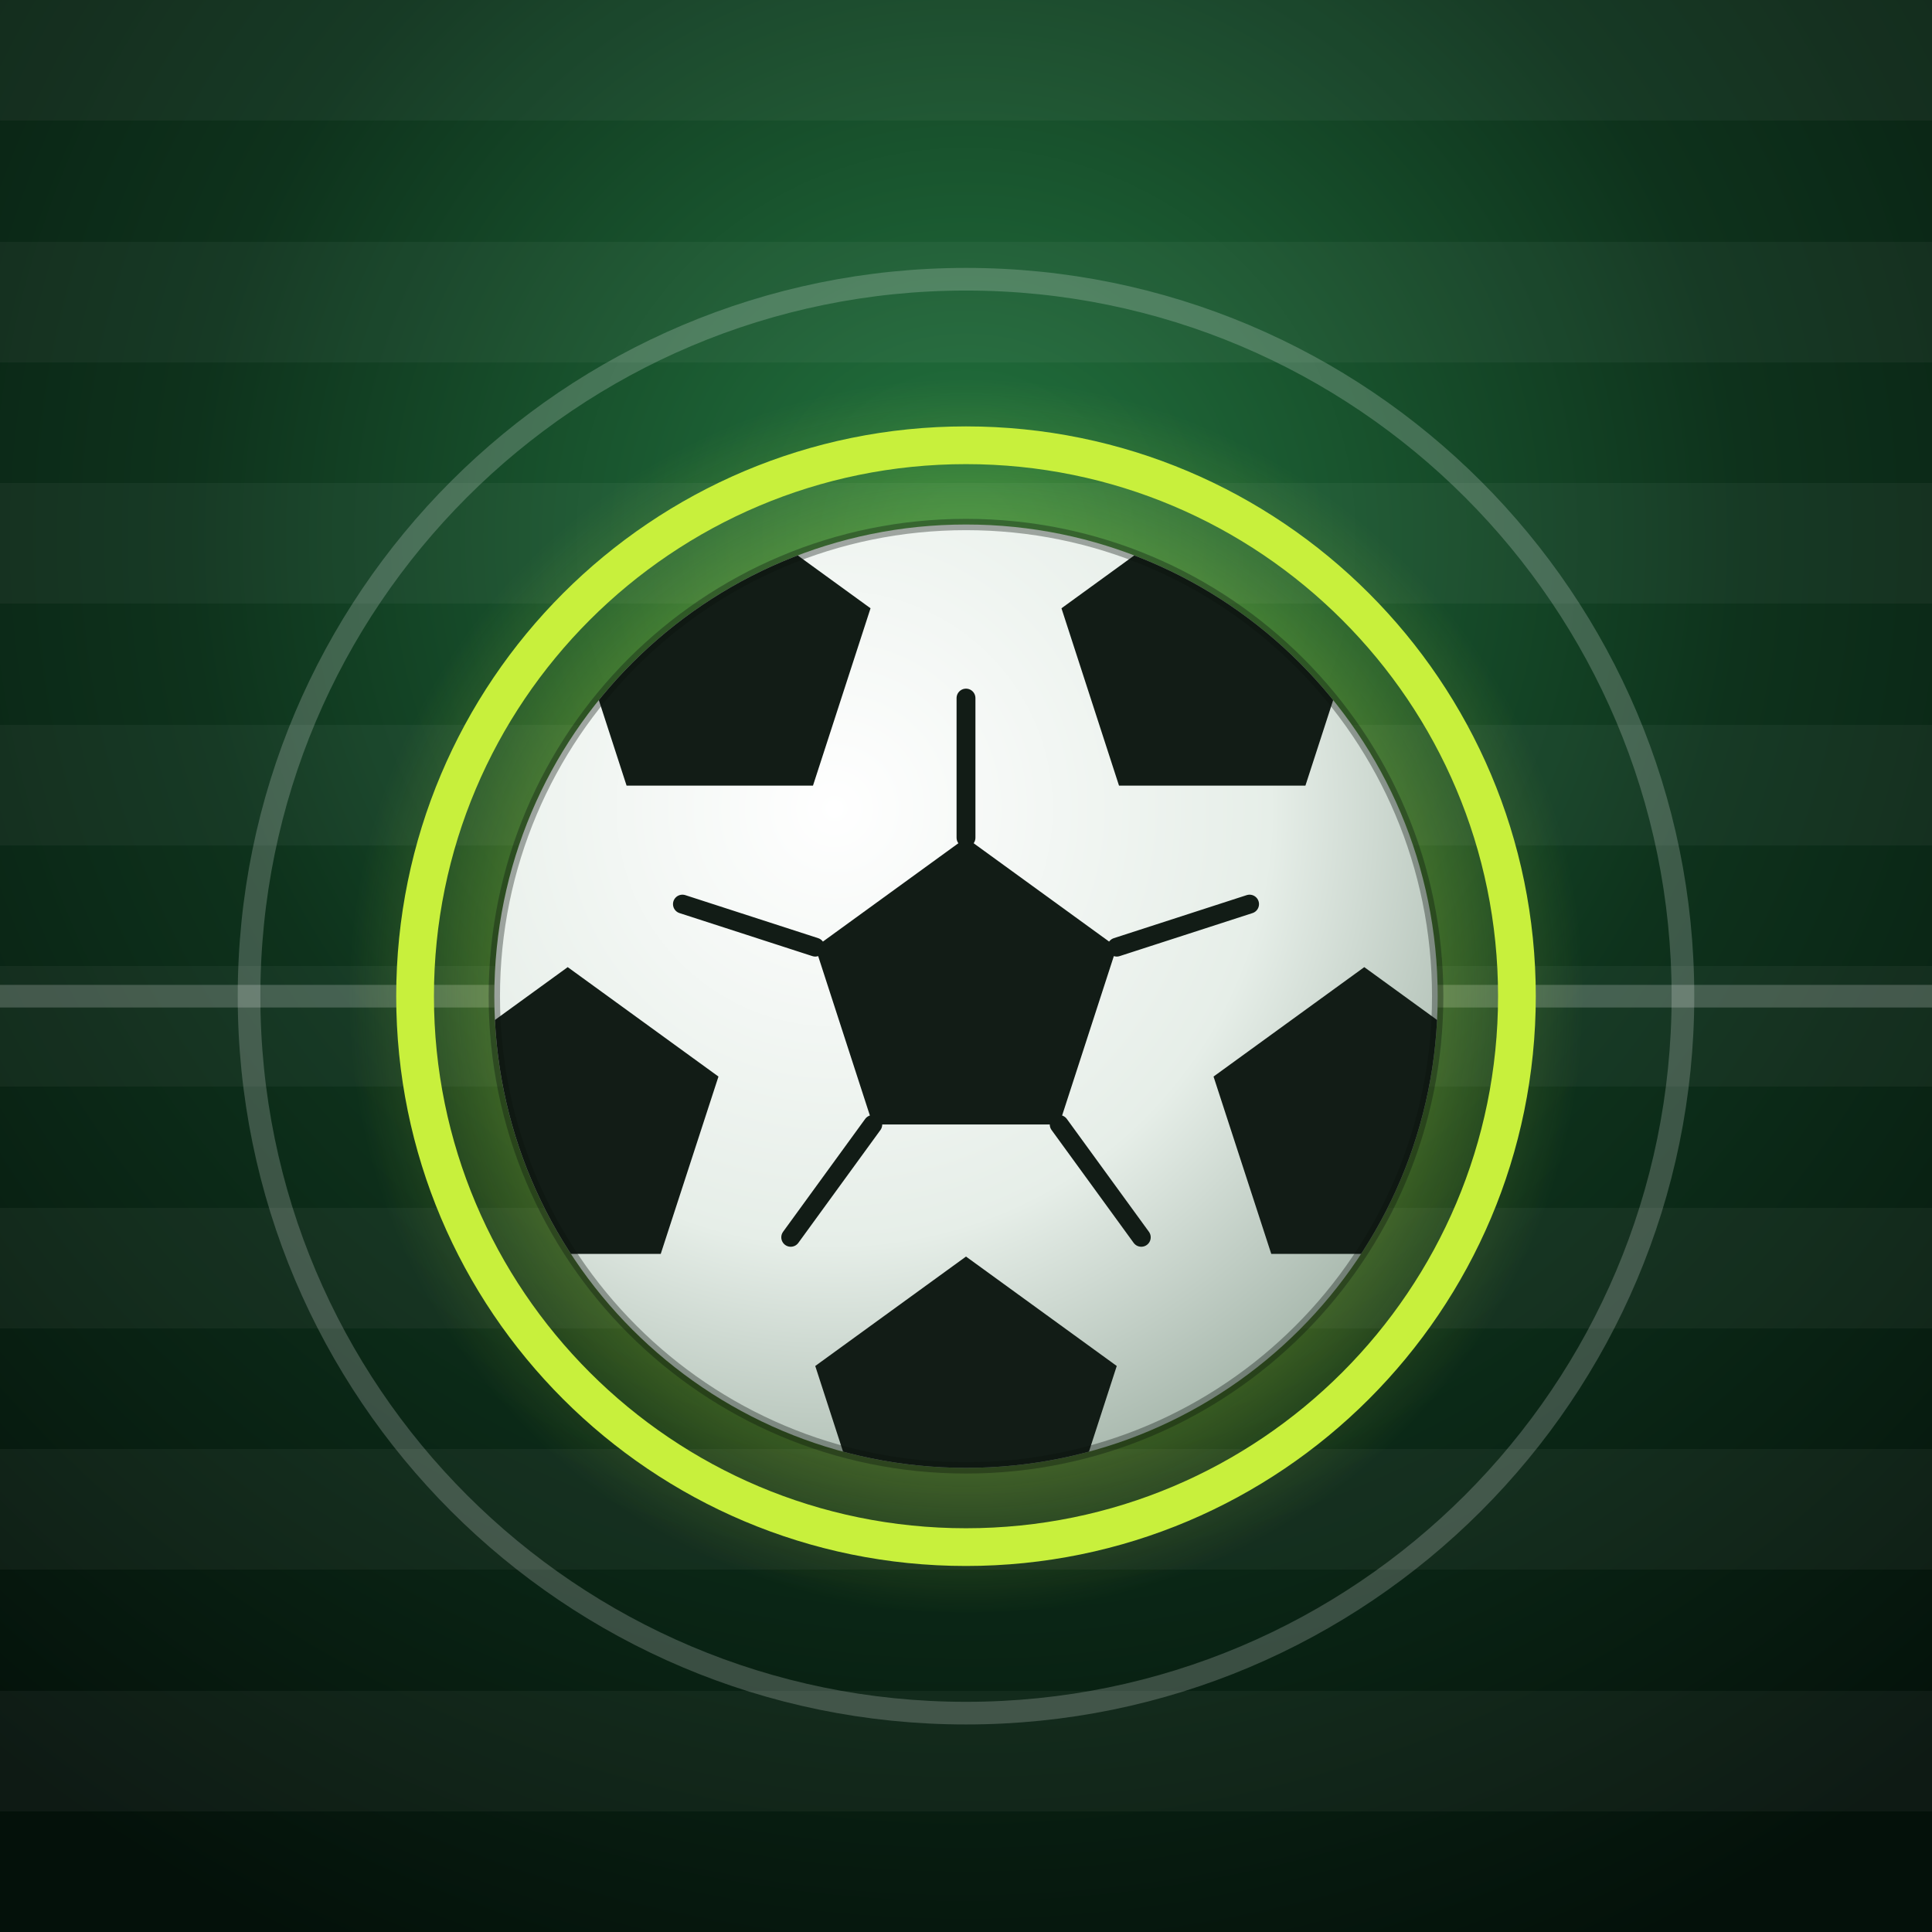
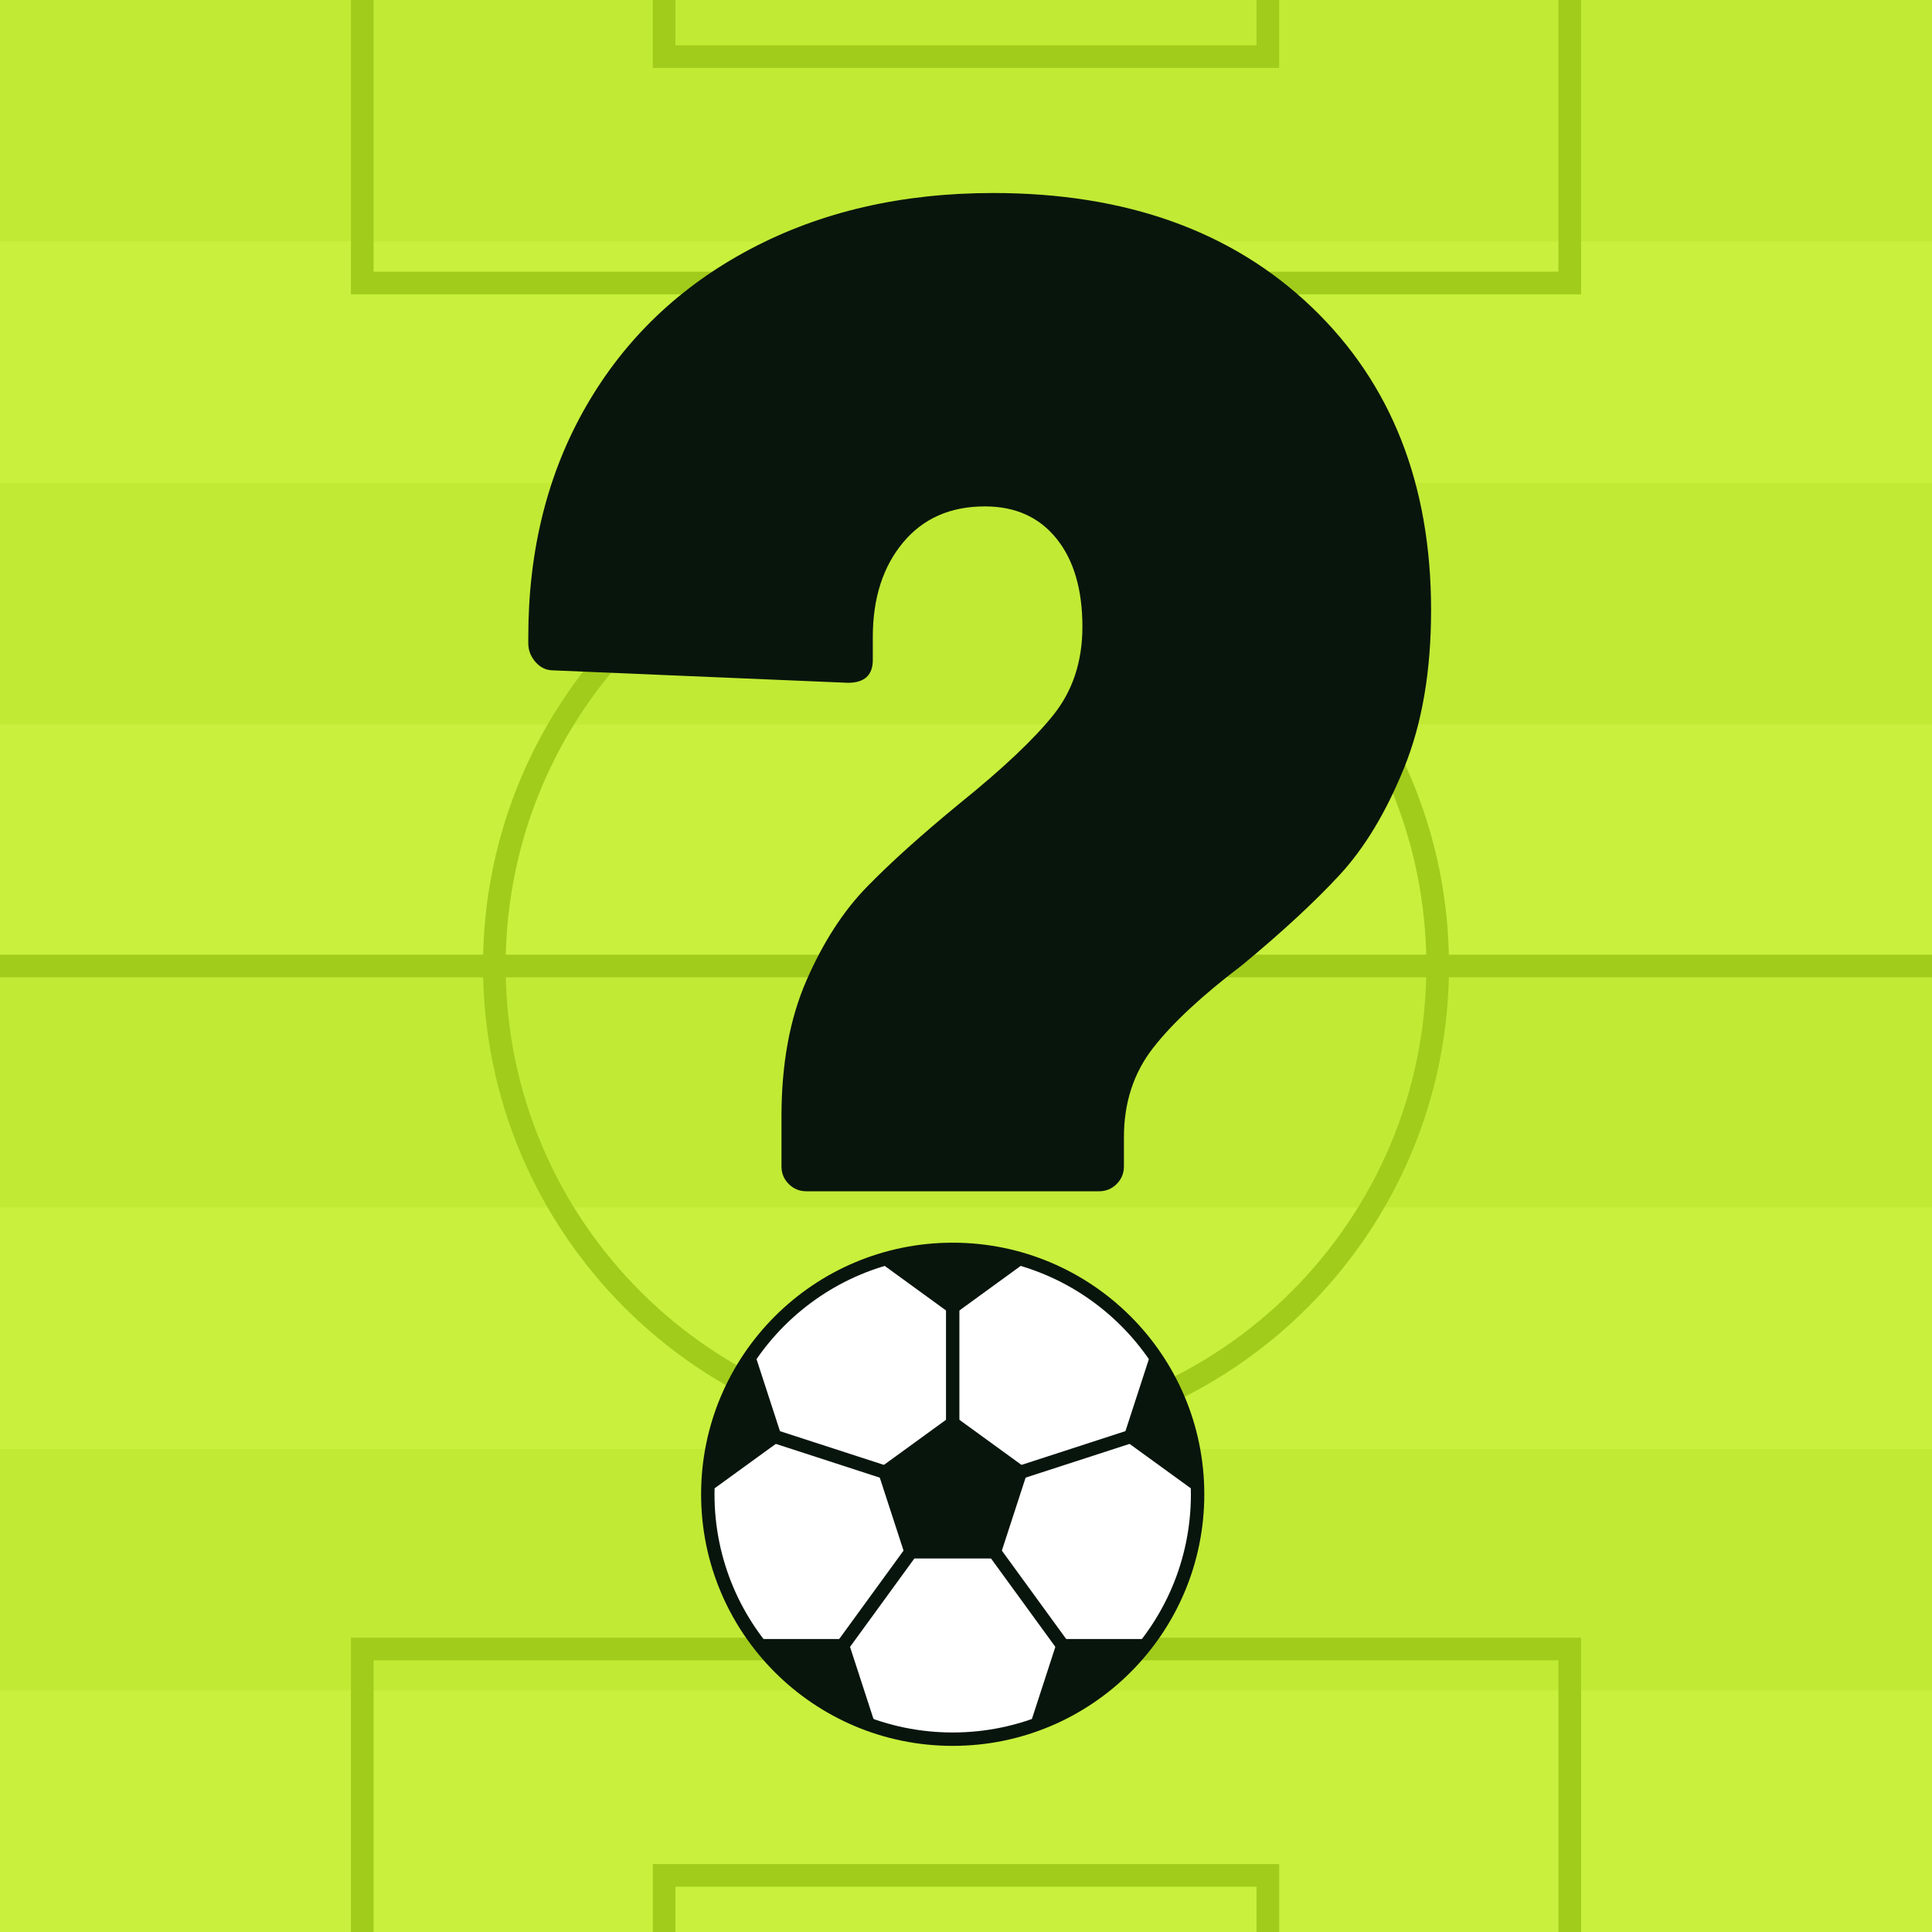
<svg xmlns="http://www.w3.org/2000/svg" viewBox="0 0 1024 1024" width="1024" height="1024">
-   <defs>
-     <radialGradient id="turf" cx="50%" cy="28%" r="80%">
-       <stop offset="0" stop-color="#23753f" />
-       <stop offset=".5" stop-color="#0e321c" />
-       <stop offset="1" stop-color="#04110a" />
-     </radialGradient>
-     <pattern id="stripes" width="1024" height="128" patternUnits="userSpaceOnUse">
-       <rect width="1024" height="64" fill="#fff" fill-opacity=".04" />
-     </pattern>
-     <radialGradient id="ballShade" cx="36%" cy="30%" r="75%">
-       <stop offset="0" stop-color="#ffffff" />
-       <stop offset=".62" stop-color="#e6eee8" />
-       <stop offset="1" stop-color="#a9b9ae" />
-     </radialGradient>
-     <radialGradient id="halo" cx="50%" cy="50%" r="50%">
-       <stop offset=".55" stop-color="#c8f03c" stop-opacity=".45" />
-       <stop offset="1" stop-color="#c8f03c" stop-opacity="0" />
-     </radialGradient>
-     <clipPath id="ballClip">
-       <circle cx="512" cy="528" r="250" />
-     </clipPath>
-   </defs>
-   <rect width="1024" height="1024" fill="url(#turf)" />
-   <rect width="1024" height="1024" fill="url(#stripes)" />
-   <g fill="none" stroke="#fff" stroke-opacity=".2" stroke-width="12">
-     <circle cx="512" cy="528" r="380" />
-     <line x1="0" y1="528" x2="1024" y2="528" />
-   </g>
-   <circle cx="512" cy="528" r="330" fill="url(#halo)" />
-   <circle cx="512" cy="528" r="292" fill="none" stroke="#c8f03c" stroke-width="20" />
-   <circle cx="512" cy="528" r="250" fill="url(#ballShade)" />
-   <g clip-path="url(#ballClip)">
-     <g fill="#121c16">
-       <polygon points="512.0,444.0 591.9,502.0 561.4,596.0 462.6,596.0 432.1,502.0" />
-       <polygon points="593.1,416.4 562.6,322.4 642.5,264.4 722.4,322.4 691.9,416.4" />
-       <polygon points="643.2,570.6 723.1,512.6 803.0,570.6 772.5,664.6 673.8,664.6" />
-       <polygon points="512.0,666.0 591.9,724.0 561.4,818.0 462.6,818.0 432.1,724.0" />
-       <polygon points="380.8,570.6 350.2,664.6 251.5,664.6 221.0,570.6 300.9,512.6" />
-       <polygon points="430.9,416.4 332.1,416.4 301.6,322.4 381.5,264.4 461.4,322.4" />
+   <rect width="1024" height="1024" fill="#c8f03c" />
+   <rect x="-1100" y="-1024" width="3300" height="128" fill="#c1ea35" />
+   <rect x="-1100" y="-768" width="3300" height="128" fill="#c1ea35" />
+   <rect x="-1100" y="-512" width="3300" height="128" fill="#c1ea35" />
+   <rect x="-1100" y="-256" width="3300" height="128" fill="#c1ea35" />
+   <rect x="-1100" y="0" width="3300" height="128" fill="#c1ea35" />
+   <rect x="-1100" y="256" width="3300" height="128" fill="#c1ea35" />
+   <rect x="-1100" y="512" width="3300" height="128" fill="#c1ea35" />
+   <rect x="-1100" y="768" width="3300" height="128" fill="#c1ea35" />
+   <rect x="-1100" y="1024" width="3300" height="128" fill="#c1ea35" />
+   <rect x="-1100" y="1280" width="3300" height="128" fill="#c1ea35" />
+   <rect x="-1100" y="1536" width="3300" height="128" fill="#c1ea35" />
+   <rect x="-1100" y="1792" width="3300" height="128" fill="#c1ea35" />
+   <g fill="none" stroke="#a1cc1b" stroke-width="12">
+     <line x1="-1100" y1="512" x2="2200" y2="512" />
+     <circle cx="512" cy="512" r="250" />
+     <g>
+       <rect x="192" y="-300" width="640" height="450" />
+       <rect x="352" y="-300" width="320" height="330" />
    </g>
-     <g stroke="#121c16" stroke-width="10.0" stroke-linecap="round">
-       <line x1="512.0" y1="444.0" x2="512.0" y2="370.0" />
-       <line x1="591.9" y1="502.0" x2="662.3" y2="479.2" />
-       <line x1="561.4" y1="596.0" x2="604.9" y2="655.8" />
-       <line x1="462.6" y1="596.0" x2="419.1" y2="655.8" />
-       <line x1="432.1" y1="502.0" x2="361.7" y2="479.2" />
+     <g transform="translate(0 1024) scale(1 -1)">
+       <rect x="192" y="-300" width="640" height="450" />
+       <rect x="352" y="-300" width="320" height="330" />
    </g>
  </g>
-   <circle cx="512" cy="528" r="250" fill="none" stroke="#0b130e" stroke-opacity=".35" stroke-width="6.0" />
+   <g transform="translate(280 102.3) scale(1.1)">
+     <path d="M122 469V445Q122 407 134 379.5Q146 352 163 334.5Q180 317 208 294Q239 269 253 251.5Q267 234 267 209Q267 182 254.5 166.5Q242 151 220 151Q195 151 180.5 168.5Q166 186 166 214V225Q166 236 154 236L12 230Q7 230 3.5 226Q0 222 0 217V214Q0 151 28 102.5Q56 54 107 27Q158 0 224 0Q320 0 377.5 55Q435 110 435 201Q435 245 422 277Q409 309 391 328.5Q373 348 344 372Q315 394 301 412Q287 430 287 455V469Q287 474 283.5 477.5Q280 481 275 481H134Q129 481 125.5 477.5Q122 474 122 469Z" fill="#08150d" />
+     <g transform="translate(204.5 627) scale(0.4609375)">
+       <defs>
+         <clipPath id="ballClip">
+           <circle r="256" />
+         </clipPath>
+       </defs>
+       <circle r="256" fill="#fff" />
+       <g clip-path="url(#ballClip)">
+         <g fill="#08150d" stroke="#08150d" stroke-width="8" stroke-linejoin="round">
+           <polygon points="0.0,-78.0 74.2,-24.1 45.8,63.1 -45.8,63.1 -74.2,-24.1" />
+           <polygon points="0.0,-192.0 -68.5,-241.8 -42.3,-322.2 42.3,-322.2 68.5,-241.8" />
+           <polygon points="182.6,-59.3 208.8,-139.8 293.4,-139.8 319.6,-59.3 251.1,-9.6" />
+           <polygon points="112.9,155.3 197.5,155.3 223.7,235.8 155.2,285.6 86.7,235.8" />
+           <polygon points="-112.9,155.3 -86.7,235.8 -155.2,285.6 -223.7,235.8 -197.5,155.3" />
+           <polygon points="-182.6,-59.3 -251.1,-9.6 -319.6,-59.3 -293.4,-139.8 -208.8,-139.8" />
+         </g>
+         <g stroke="#08150d" stroke-width="14" stroke-linecap="round">
+           <line x1="0.0" y1="-78.0" x2="0.0" y2="-192.0" />
+           <line x1="74.2" y1="-24.1" x2="182.6" y2="-59.3" />
+           <line x1="45.8" y1="63.1" x2="112.9" y2="155.3" />
+           <line x1="-45.8" y1="63.1" x2="-112.9" y2="155.3" />
+           <line x1="-74.2" y1="-24.1" x2="-182.6" y2="-59.3" />
+         </g>
+       </g>
+       <circle r="256" fill="none" stroke="#08150d" stroke-width="14" />
+     </g>
+   </g>
</svg>
